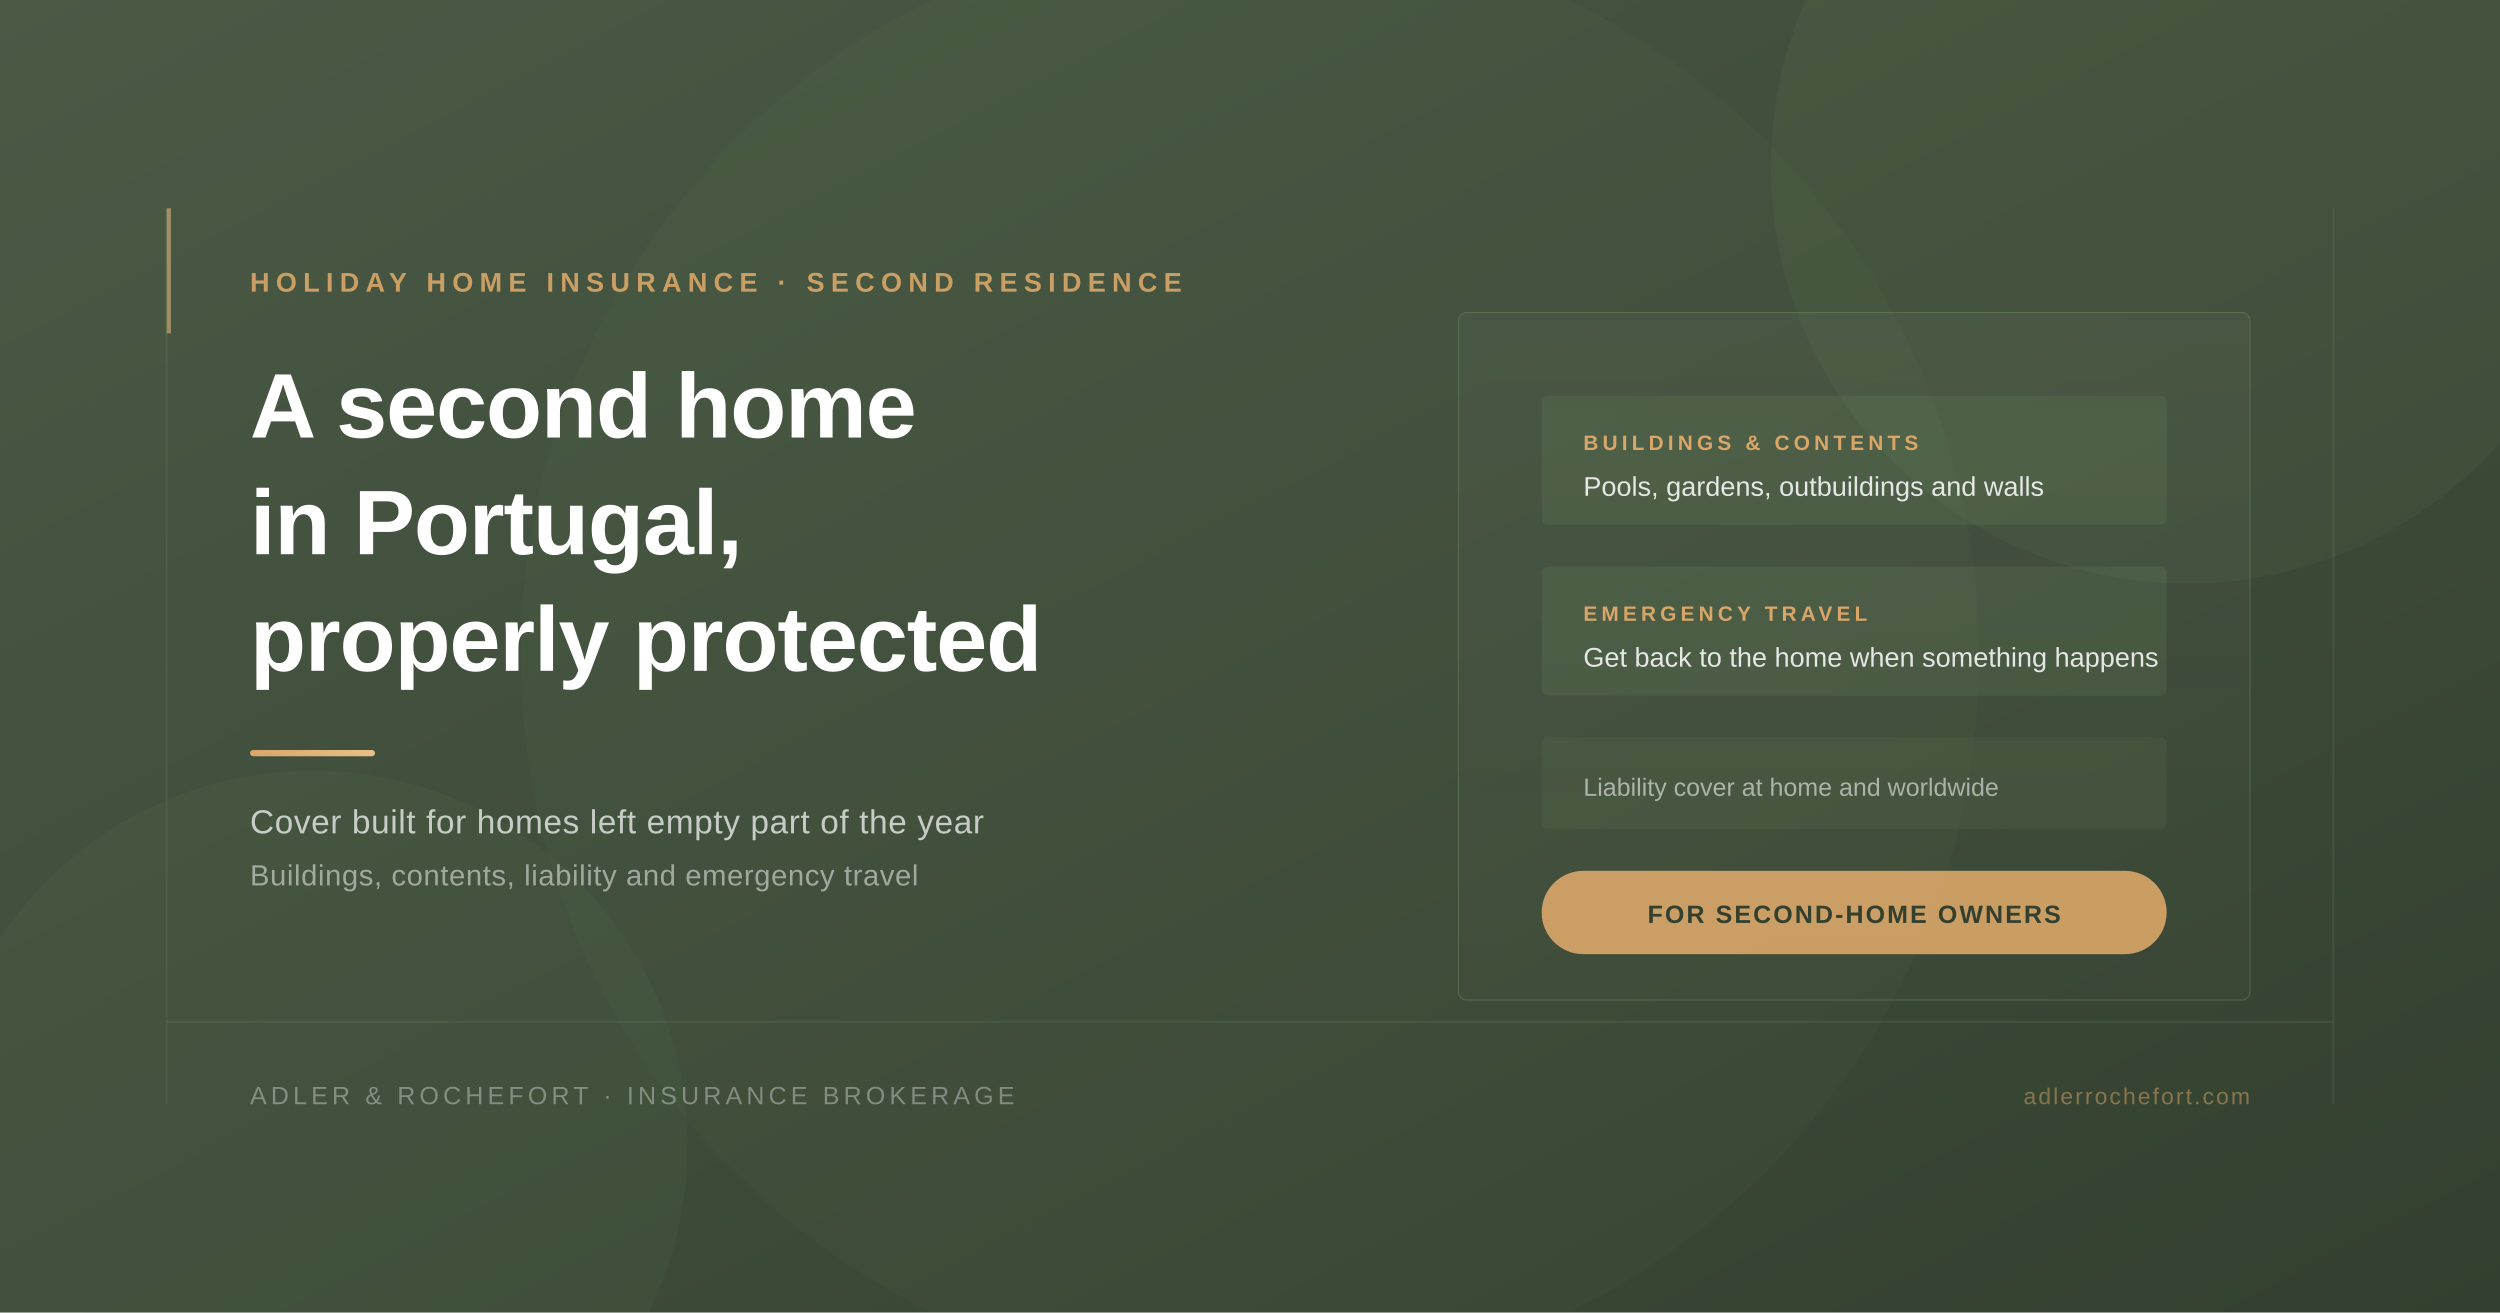
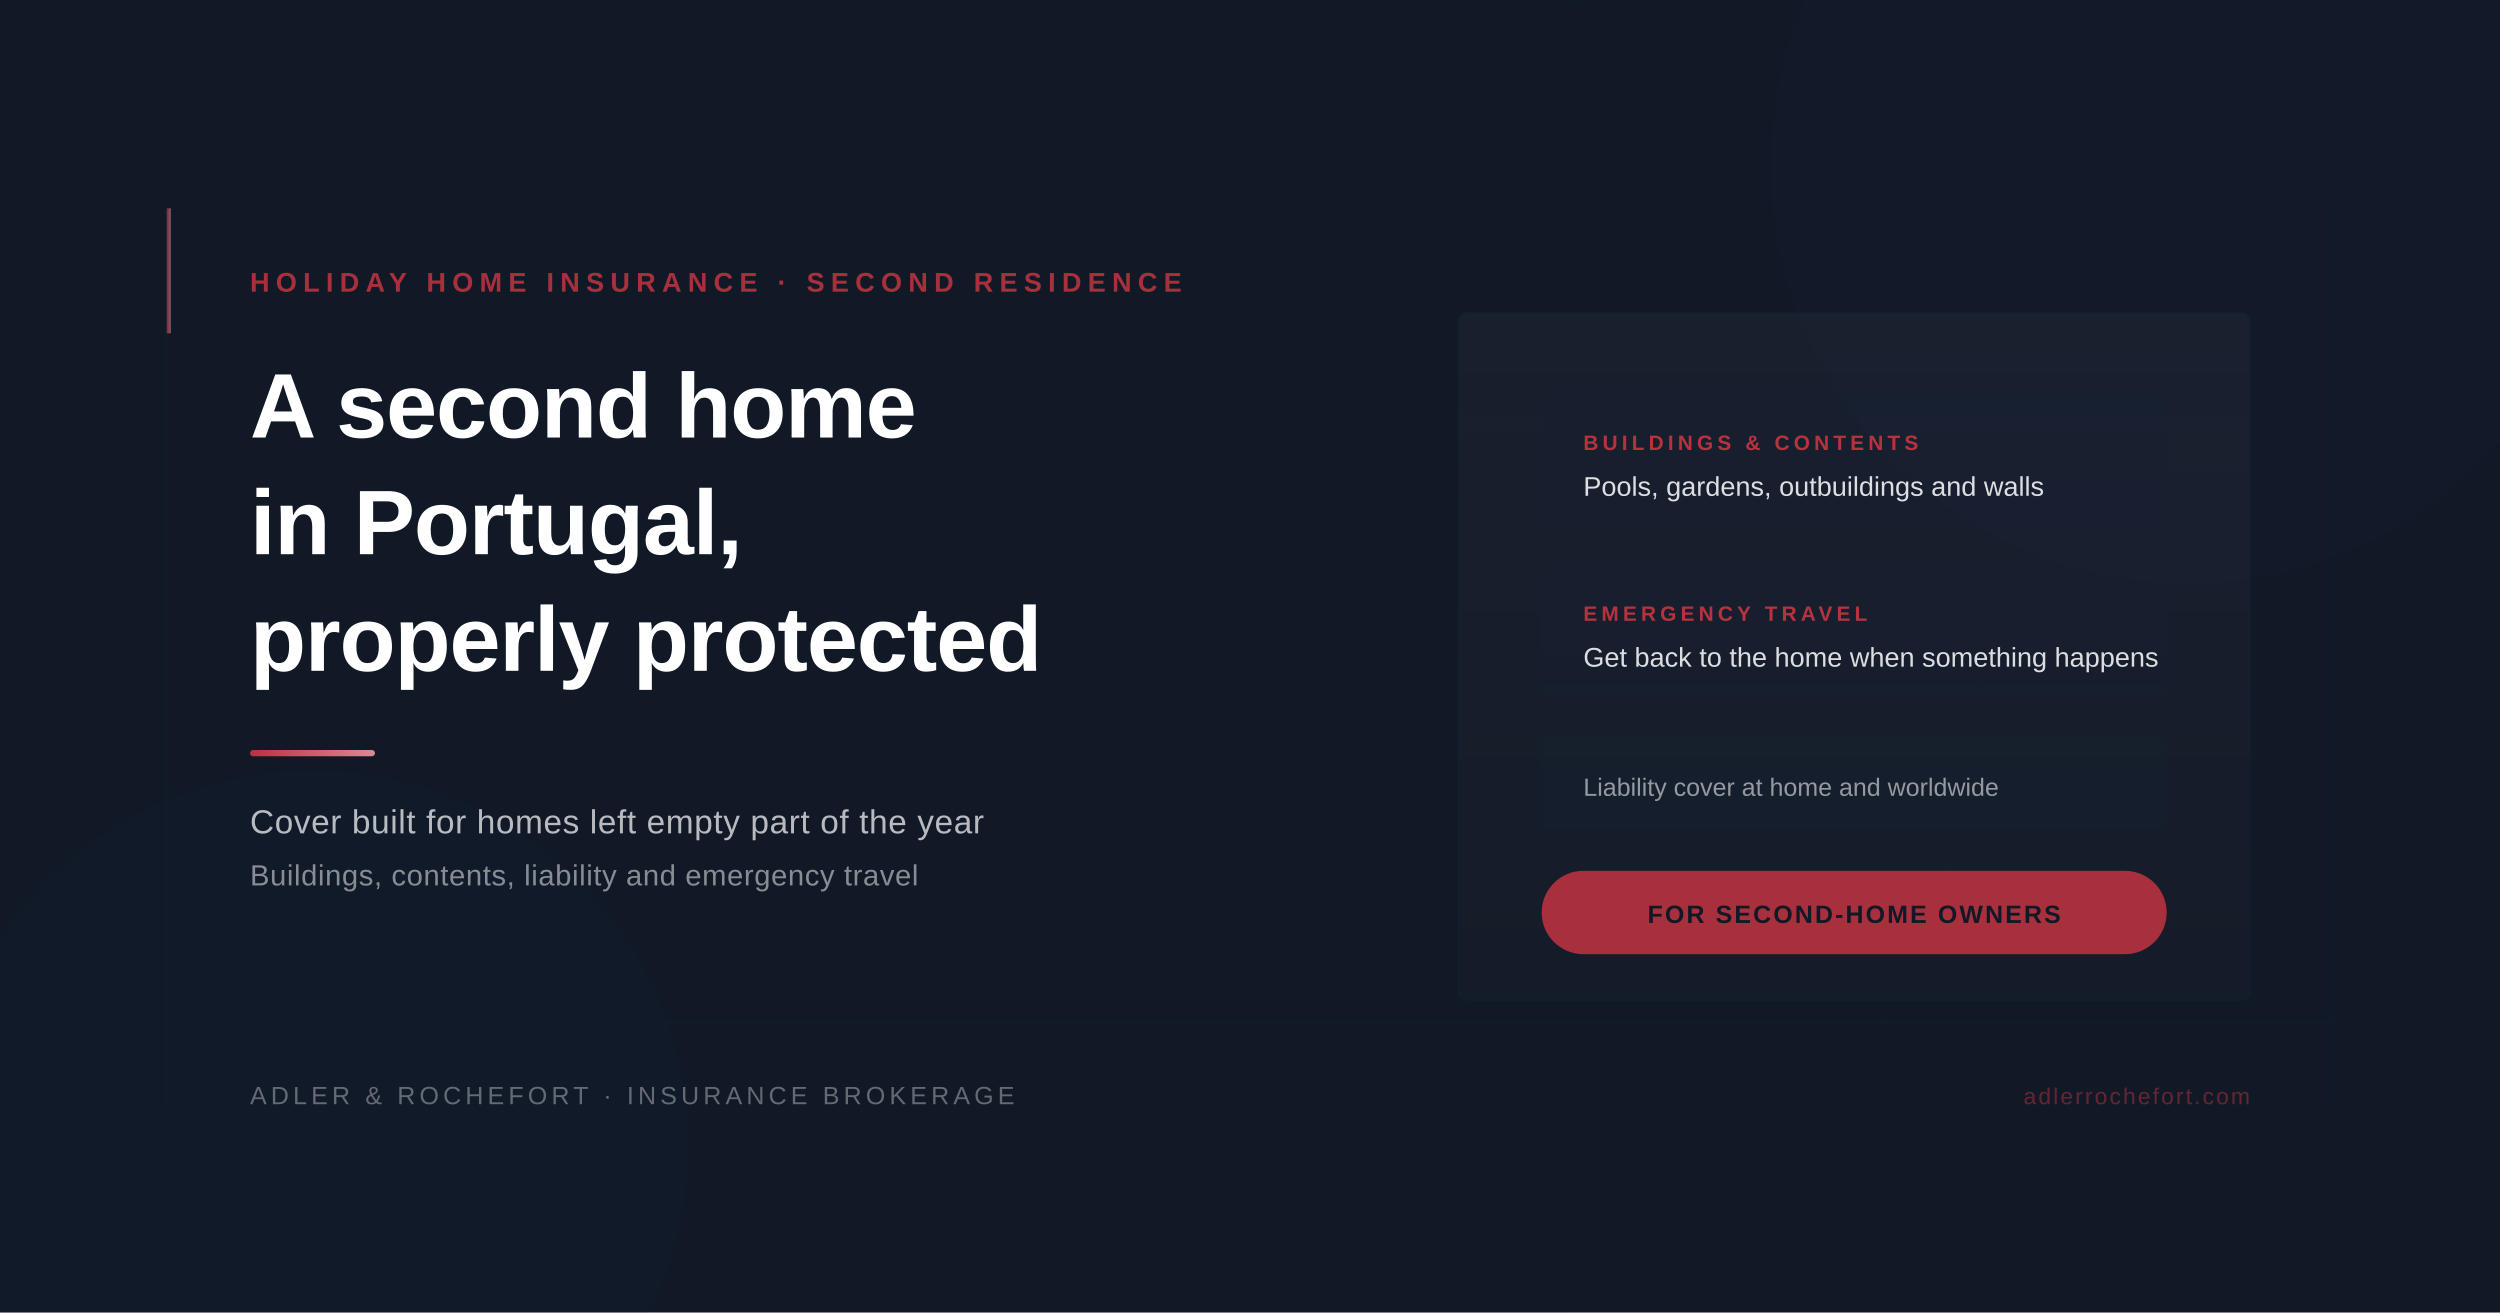
<svg xmlns="http://www.w3.org/2000/svg" viewBox="0 0 1200 630" width="1200" height="630">
  <defs>
    <linearGradient id="bg" x1="0%" y1="0%" x2="100%" y2="100%">
-       <stop offset="0%" style="stop-color:#4A5A45;stop-opacity:1" />
-       <stop offset="100%" style="stop-color:#33402F;stop-opacity:1" />
+       <stop offset="0%" style="stop-color:#111927;stop-opacity:1" />
+       <stop offset="100%" style="stop-color:#111927;stop-opacity:1" />
    </linearGradient>
    <linearGradient id="accent" x1="0%" y1="0%" x2="100%" y2="0%">
-       <stop offset="0%" style="stop-color:#D9A668;stop-opacity:1" />
-       <stop offset="100%" style="stop-color:#E8C088;stop-opacity:1" />
+       <stop offset="0%" style="stop-color:#B8323E;stop-opacity:1" />
+       <stop offset="100%" style="stop-color:#D98A94;stop-opacity:1" />
    </linearGradient>
    <linearGradient id="cardBg" x1="0%" y1="0%" x2="0%" y2="100%">
-       <stop offset="0%" style="stop-color:#FAF7EE;stop-opacity:0.08" />
-       <stop offset="100%" style="stop-color:#FAF7EE;stop-opacity:0.03" />
+       <stop offset="0%" style="stop-color:#F5F1E8;stop-opacity:0.08" />
+       <stop offset="100%" style="stop-color:#F5F1E8;stop-opacity:0.03" />
    </linearGradient>
  </defs>
  <rect width="1200" height="630" fill="url(#bg)" />
-   <circle cx="1050" cy="80" r="200" fill="#7A9A6B" opacity="0.08" />
-   <circle cx="150" cy="550" r="180" fill="#7A9A6B" opacity="0.06" />
-   <circle cx="600" cy="315" r="350" fill="#7A9A6B" opacity="0.04" />
-   <line x1="80" y1="100" x2="80" y2="530" stroke="#7A9A6B" stroke-width="1" opacity="0.15" />
-   <line x1="1120" y1="100" x2="1120" y2="530" stroke="#7A9A6B" stroke-width="1" opacity="0.15" />
+   <circle cx="1050" cy="80" r="200" fill="#17243D" opacity="0.08" />
+   <circle cx="150" cy="550" r="180" fill="#17243D" opacity="0.06" />
+   <circle cx="600" cy="315" r="350" fill="#17243D" opacity="0.04" />
+   <line x1="80" y1="100" x2="80" y2="530" stroke="#17243D" stroke-width="1" opacity="0.15" />
+   <line x1="1120" y1="100" x2="1120" y2="530" stroke="#17243D" stroke-width="1" opacity="0.15" />
  <rect x="80" y="100" width="2" height="60" fill="url(#accent)" opacity="0.6" />
-   <text x="120" y="140" font-family="'Montserrat', 'Segoe UI', Arial, sans-serif" font-size="13" font-weight="700" letter-spacing="3" fill="#D9A668" opacity="0.9">HOLIDAY HOME INSURANCE · SECOND RESIDENCE</text>
+   <text x="120" y="140" font-family="'Montserrat', 'Segoe UI', Arial, sans-serif" font-size="13" font-weight="700" letter-spacing="3" fill="#B8323E" opacity="0.9">HOLIDAY HOME INSURANCE · SECOND RESIDENCE</text>
  <text x="120" y="210" font-family="'Montserrat', 'Segoe UI', Arial, sans-serif" font-size="44" font-weight="700" fill="#FFFFFF" letter-spacing="-0.5">
    <tspan x="120" dy="0">A second home</tspan>
    <tspan x="120" dy="56">in Portugal,</tspan>
    <tspan x="120" dy="56">properly protected</tspan>
  </text>
  <rect x="120" y="360" width="60" height="3" fill="url(#accent)" rx="1.5" />
  <text x="120" y="400" font-family="'Montserrat', 'Segoe UI', Arial, sans-serif" font-size="16" fill="#FFFFFF" opacity="0.7" letter-spacing="0.3">
    <tspan x="120" dy="0">Cover built for homes left empty part of the year</tspan>
  </text>
  <text x="120" y="425" font-family="'Montserrat', 'Segoe UI', Arial, sans-serif" font-size="14" fill="#FFFFFF" opacity="0.5" letter-spacing="0.3">
    <tspan x="120" dy="0">Buildings, contents, liability and emergency travel</tspan>
  </text>
  <g transform="translate(700, 150)">
-     <rect x="0" y="0" width="380" height="330" rx="4" fill="url(#cardBg)" stroke="#7A9A6B" stroke-width="0.5" opacity="0.4" />
+     <rect x="0" y="0" width="380" height="330" rx="4" fill="url(#cardBg)" stroke="#17243D" stroke-width="0.5" opacity="0.4" />
    <g transform="translate(40, 40)">
-       <rect width="300" height="62" rx="3" fill="#7A9A6B" opacity="0.15" />
-       <text x="20" y="26" font-family="'Montserrat', 'Segoe UI', Arial, sans-serif" font-size="10" font-weight="600" fill="#D9A668" letter-spacing="2">BUILDINGS &amp; CONTENTS</text>
+       <rect width="300" height="62" rx="3" fill="#17243D" opacity="0.15" />
+       <text x="20" y="26" font-family="'Montserrat', 'Segoe UI', Arial, sans-serif" font-size="10" font-weight="600" fill="#B8323E" letter-spacing="2">BUILDINGS &amp; CONTENTS</text>
      <text x="20" y="48" font-family="'Montserrat', 'Segoe UI', Arial, sans-serif" font-size="13" font-weight="500" fill="#FFFFFF" opacity="0.85">Pools, gardens, outbuildings and walls</text>
    </g>
    <g transform="translate(40, 122)">
-       <rect width="300" height="62" rx="3" fill="#7A9A6B" opacity="0.15" />
-       <text x="20" y="26" font-family="'Montserrat', 'Segoe UI', Arial, sans-serif" font-size="10" font-weight="600" fill="#D9A668" letter-spacing="2">EMERGENCY TRAVEL</text>
+       <rect width="300" height="62" rx="3" fill="#17243D" opacity="0.15" />
+       <text x="20" y="26" font-family="'Montserrat', 'Segoe UI', Arial, sans-serif" font-size="10" font-weight="600" fill="#B8323E" letter-spacing="2">EMERGENCY TRAVEL</text>
      <text x="20" y="48" font-family="'Montserrat', 'Segoe UI', Arial, sans-serif" font-size="13" font-weight="500" fill="#FFFFFF" opacity="0.85">Get back to the home when something happens</text>
    </g>
    <g transform="translate(40, 204)">
-       <rect width="300" height="44" rx="3" fill="#7A9A6B" opacity="0.10" />
+       <rect width="300" height="44" rx="3" fill="#17243D" opacity="0.10" />
      <text x="20" y="28" font-family="'Montserrat', 'Segoe UI', Arial, sans-serif" font-size="12" font-weight="400" fill="#FFFFFF" opacity="0.55">Liability cover at home and worldwide</text>
    </g>
    <g transform="translate(40, 268)">
-       <rect width="300" height="40" rx="20" fill="#D9A668" opacity="0.9" />
-       <text x="150" y="25" font-family="'Montserrat', 'Segoe UI', Arial, sans-serif" font-size="12" font-weight="700" fill="#33402F" text-anchor="middle" letter-spacing="1">FOR SECOND-HOME OWNERS</text>
+       <rect width="300" height="40" rx="20" fill="#B8323E" opacity="0.9" />
+       <text x="150" y="25" font-family="'Montserrat', 'Segoe UI', Arial, sans-serif" font-size="12" font-weight="700" fill="#111927" text-anchor="middle" letter-spacing="1">FOR SECOND-HOME OWNERS</text>
    </g>
  </g>
-   <rect x="80" y="490" width="1040" height="1" fill="#7A9A6B" opacity="0.15" />
+   <rect x="80" y="490" width="1040" height="1" fill="#17243D" opacity="0.15" />
  <text x="120" y="530" font-family="'Montserrat', 'Segoe UI', Arial, sans-serif" font-size="12" fill="#FFFFFF" opacity="0.35" letter-spacing="2">ADLER &amp; ROCHEFORT · INSURANCE BROKERAGE</text>
-   <text x="1080" y="530" font-family="'Montserrat', 'Segoe UI', Arial, sans-serif" font-size="11" fill="#D9A668" opacity="0.5" letter-spacing="1" text-anchor="end">adlerrochefort.com</text>
+   <text x="1080" y="530" font-family="'Montserrat', 'Segoe UI', Arial, sans-serif" font-size="11" fill="#B8323E" opacity="0.5" letter-spacing="1" text-anchor="end">adlerrochefort.com</text>
</svg>
